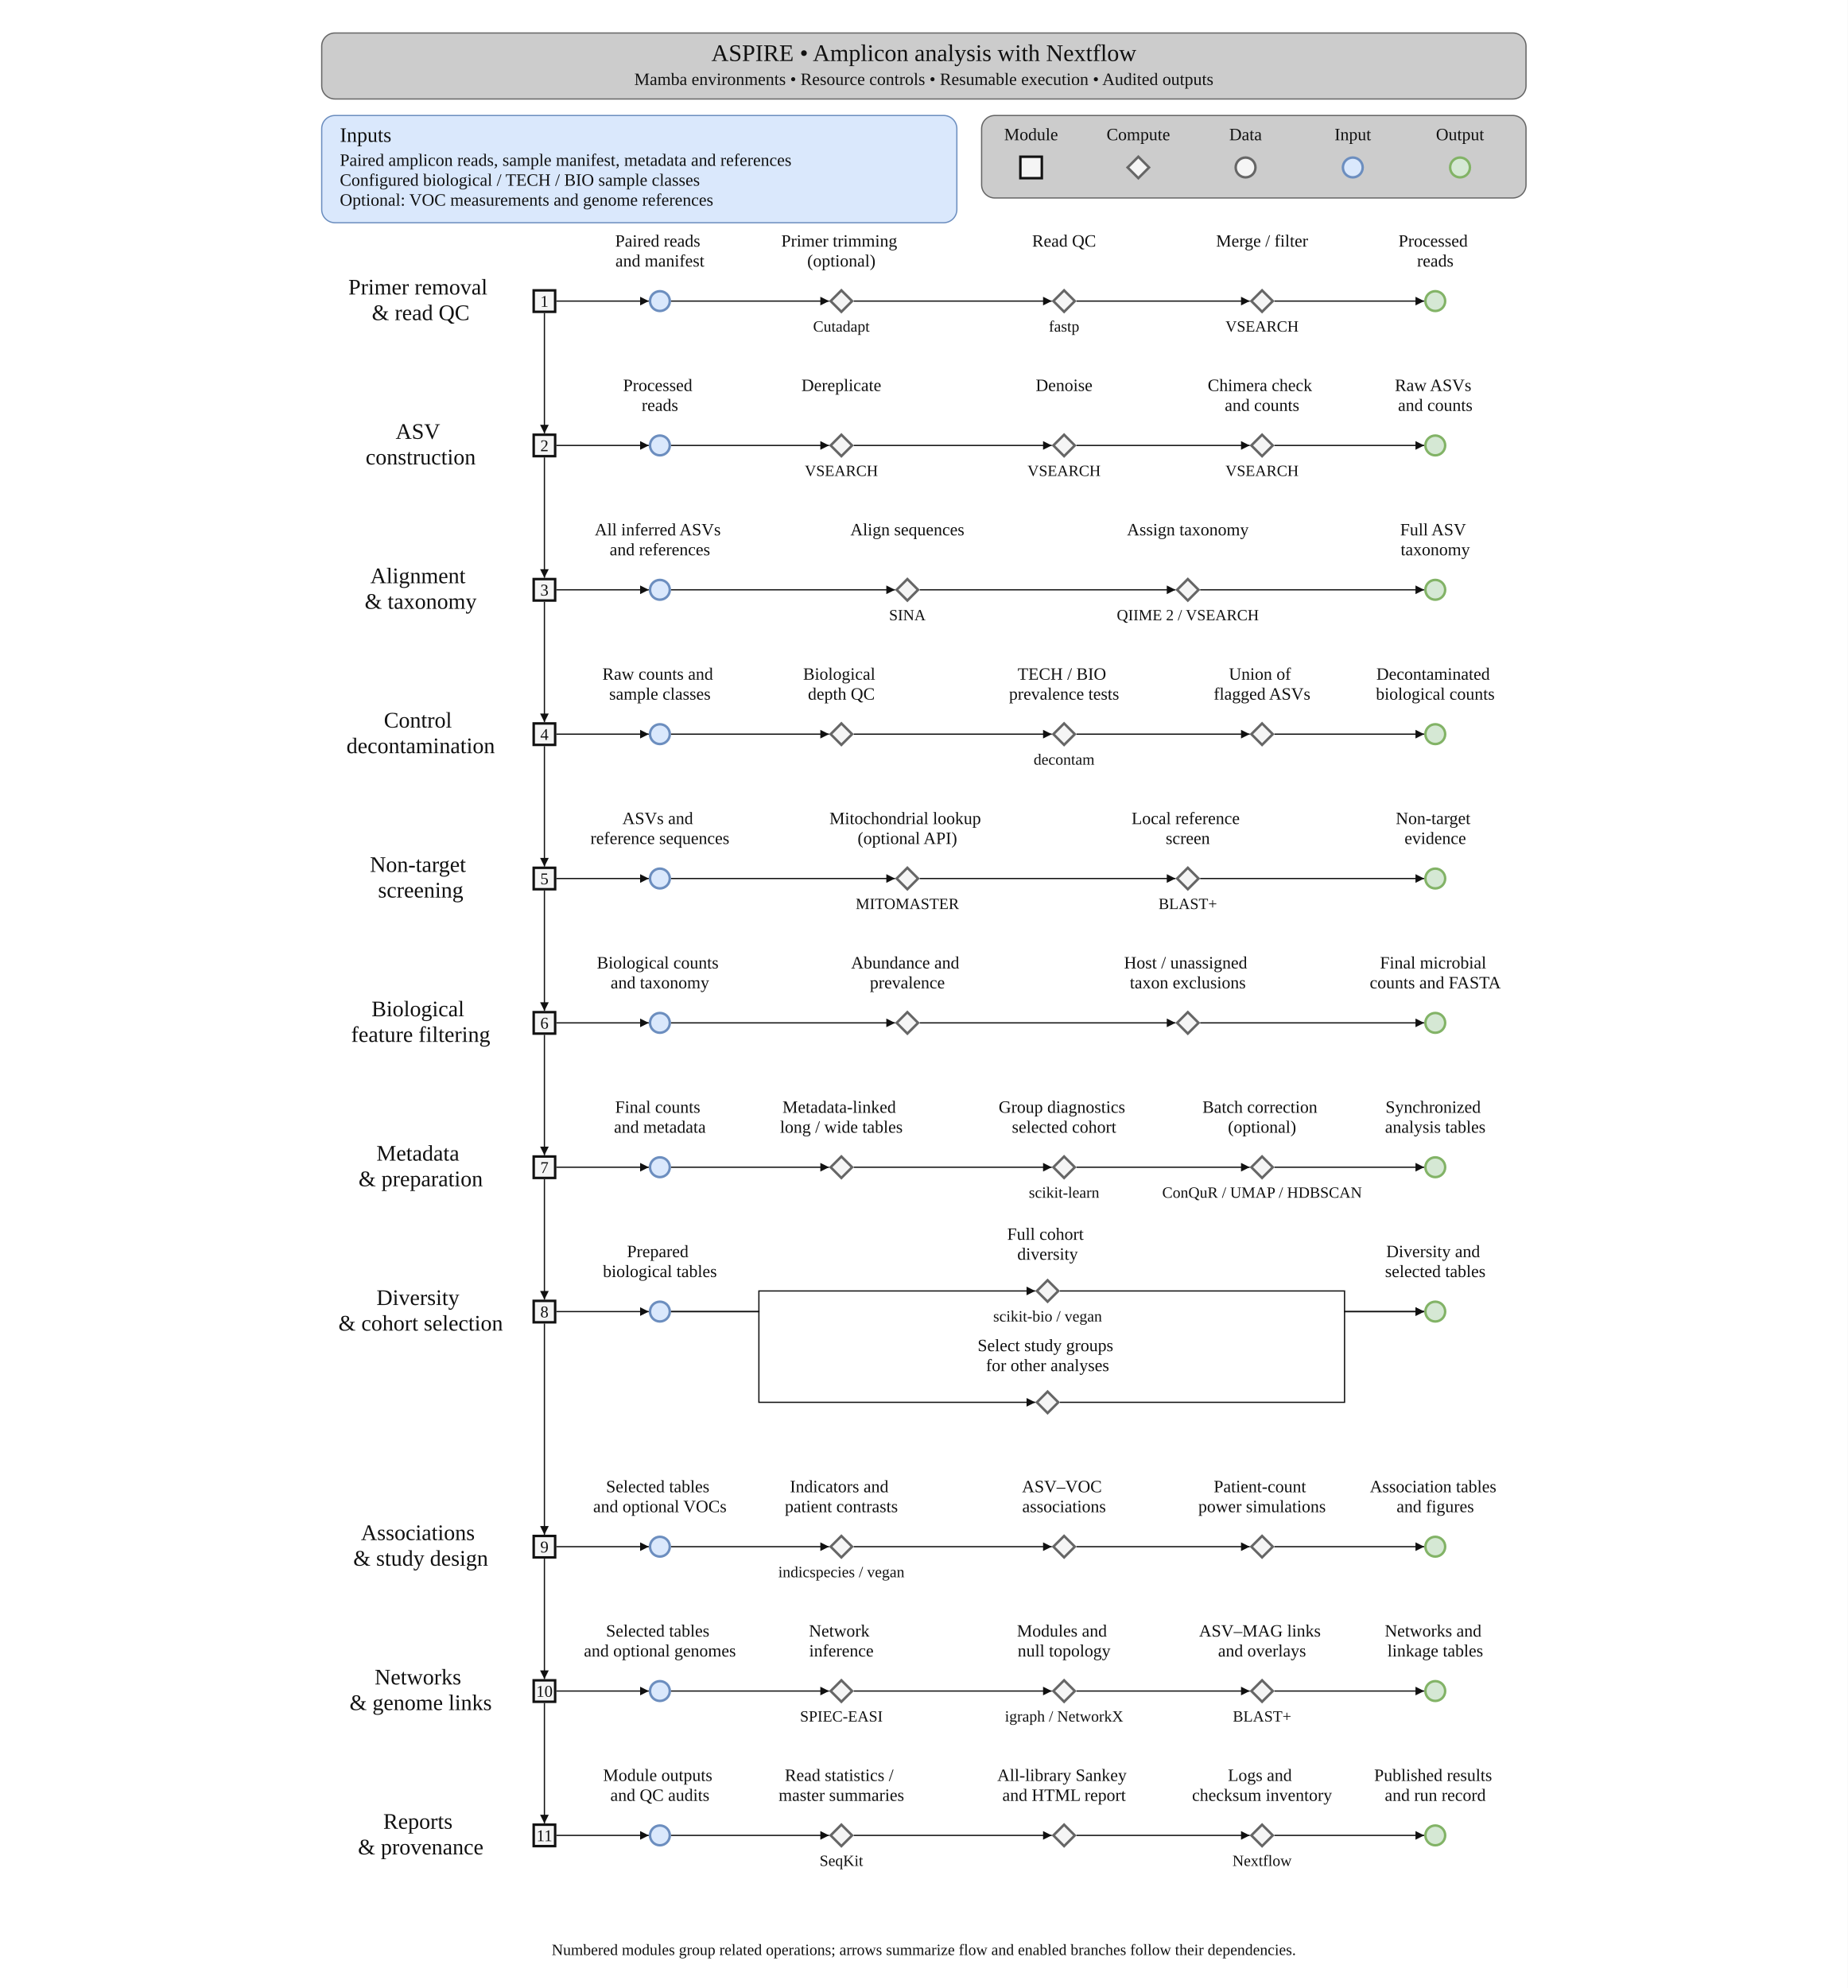
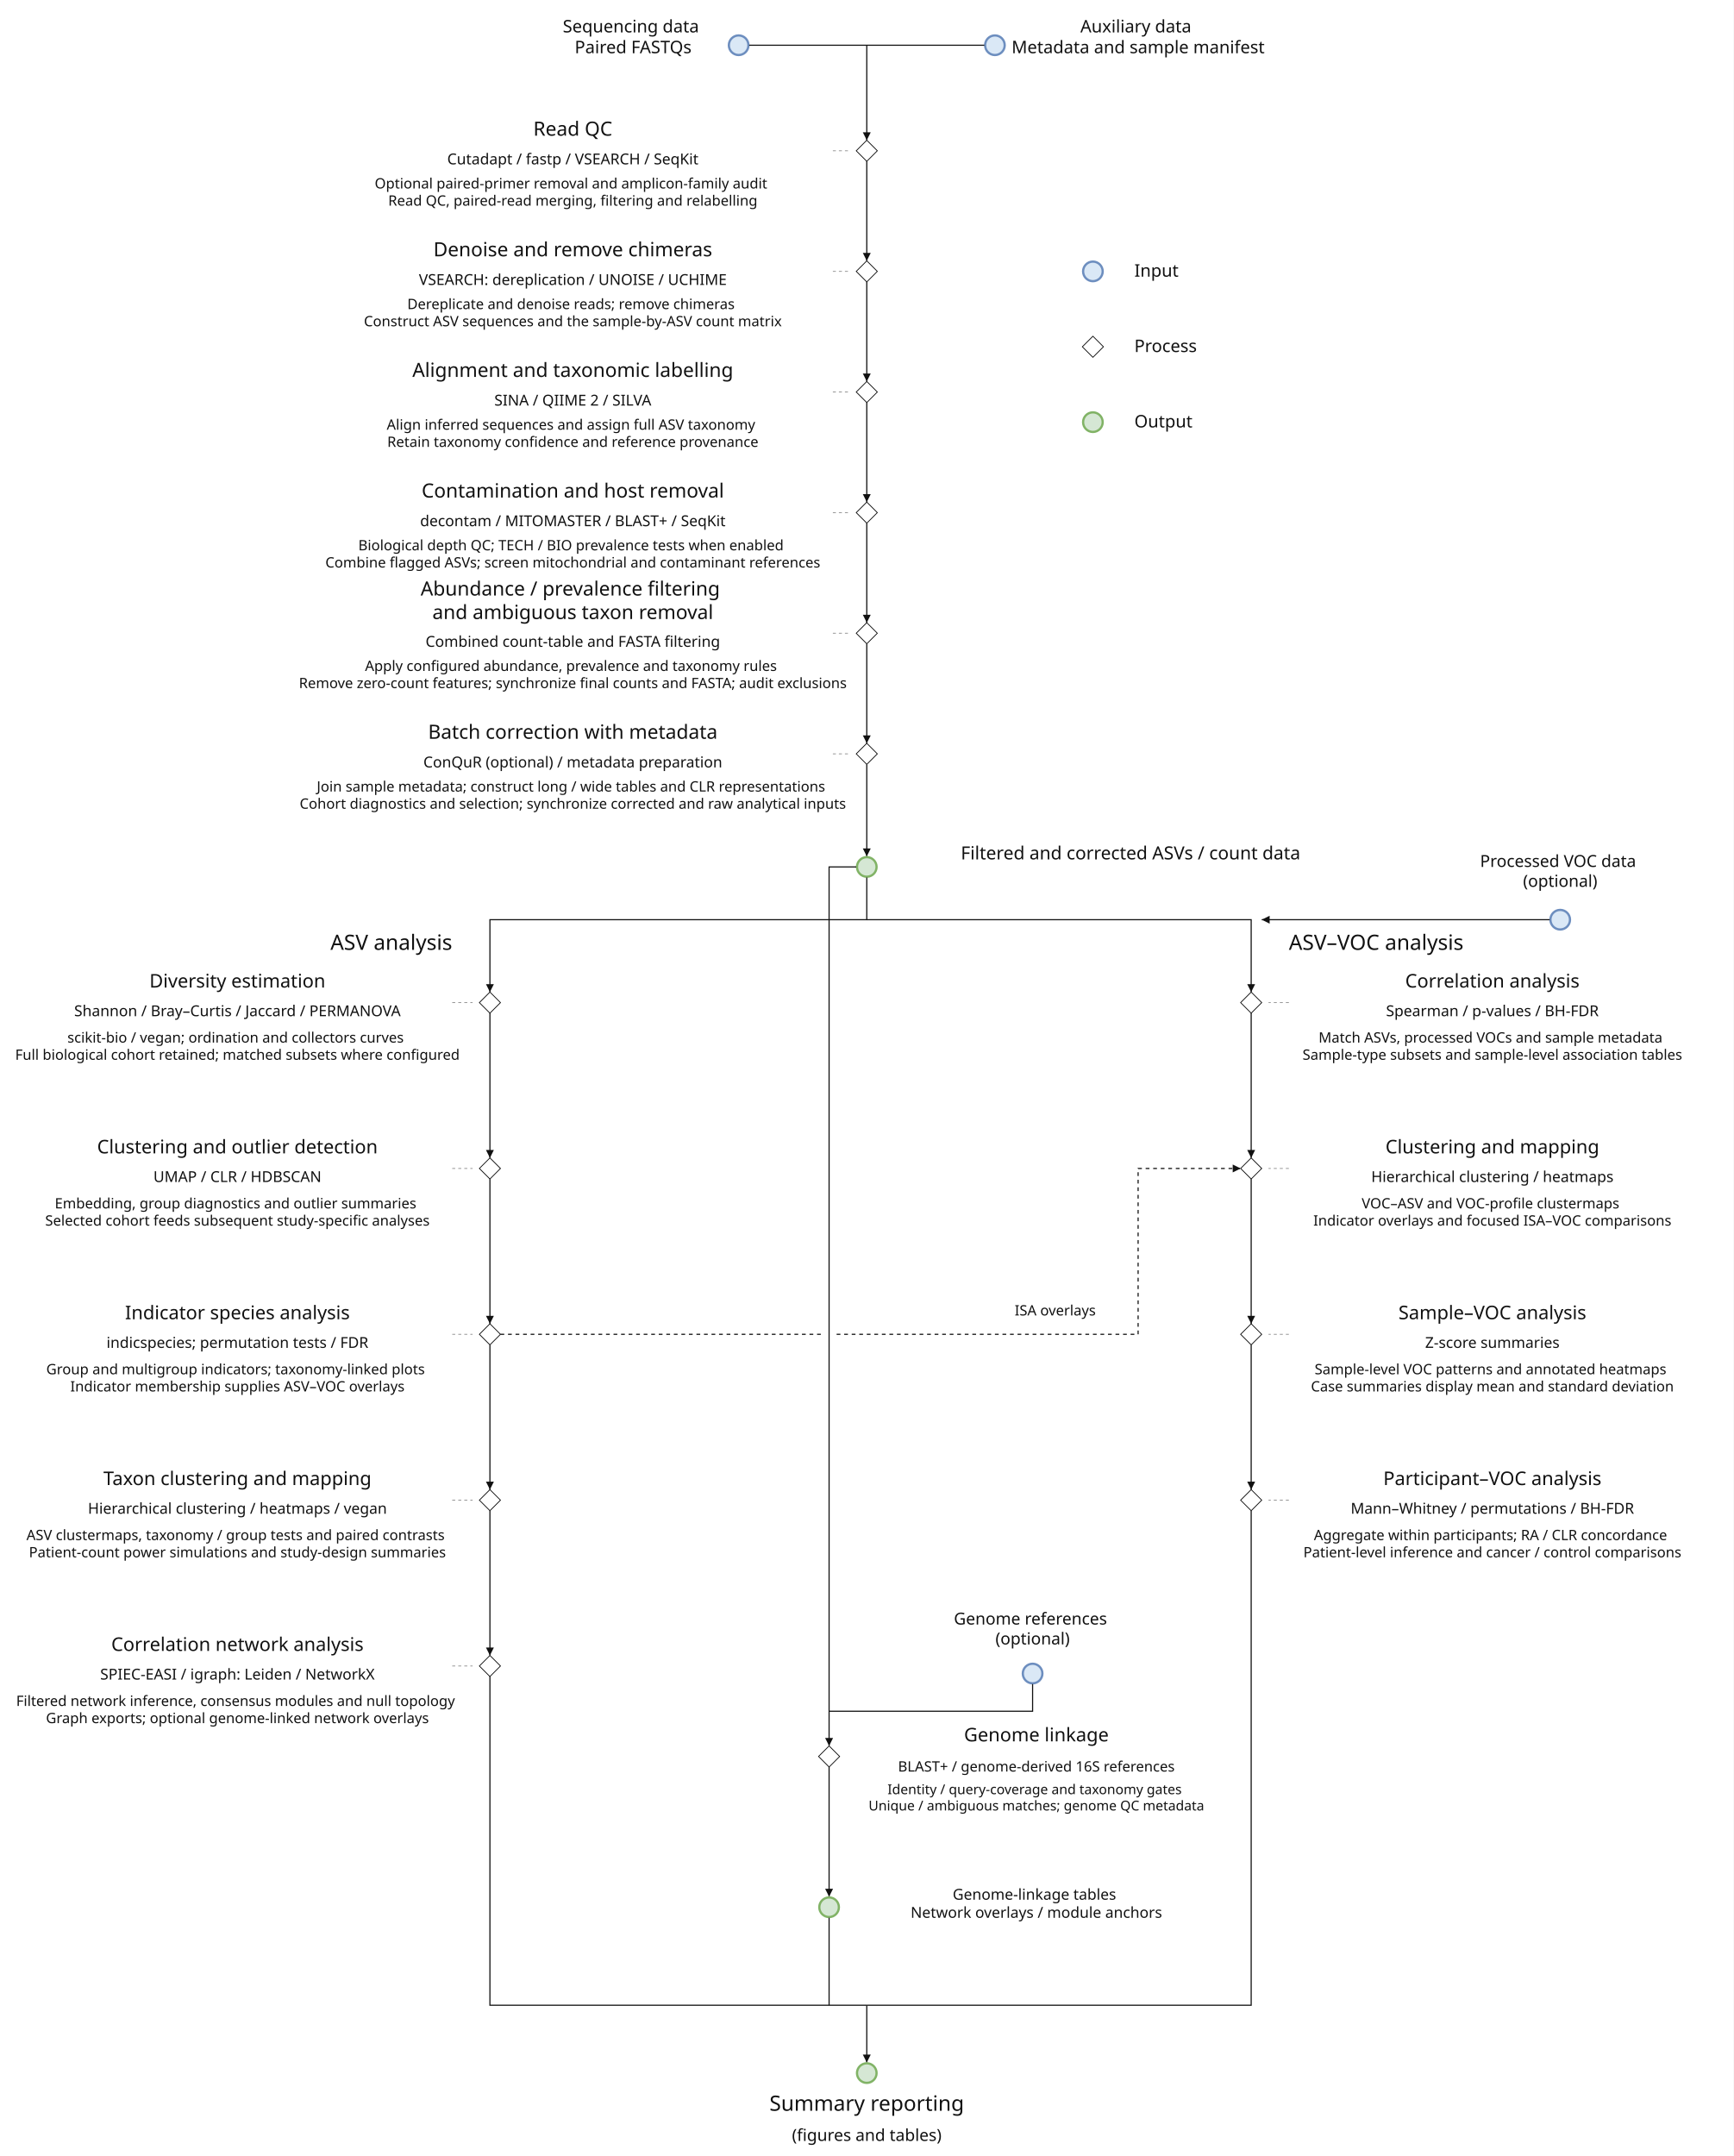
- <svg xmlns="http://www.w3.org/2000/svg" viewBox="0 0 2240 2410" width="2240" height="2410" role="img">
-   <rect width="2240" height="2410" fill="#ffffff" />
-   <svg width="1500" height="2370" viewBox="0 0 1500 2370" role="img" aria-labelledby="title desc" data-workflow-style="mp-nodal-v1" x="370" y="20">
-     <rect width="1500" height="2370" fill="#FFFFFF" />
-     <style>text{font-family:"Times New Roman",Times,serif;fill:#111111}.wire{fill:none;stroke:#111111;stroke-width:1.5;marker-end:url(#arrow)}</style>
-     <defs>
-       <marker id="arrow" viewBox="0 0 10 10" refX="10" refY="5" markerWidth="7" markerHeight="7" orient="auto">
-         <path d="M0 0 L10 5 L0 10z" fill="#111111" />
-       </marker>
-     </defs>
-     <rect x="20" y="20" width="1460" height="80" rx="16" fill="#CCCCCC" stroke="#666666" stroke-width="1.5" />
-     <text x="750" y="54" font-size="29" text-anchor="middle">
-       <tspan x="750" dy="0">ASPIRE • Amplicon analysis with Nextflow</tspan>
-     </text>
-     <text x="750" y="83" font-size="21" text-anchor="middle">
-       <tspan x="750" dy="0">Mamba environments • Resource controls • Resumable execution • Audited outputs</tspan>
-     </text>
-     <rect x="20" y="120" width="770" height="130" rx="16" fill="#DAE8FC" stroke="#6C8EBF" stroke-width="1.5" />
-     <text x="42" y="152" font-size="25" text-anchor="start">
-       <tspan x="42" dy="0">Inputs</tspan>
-     </text>
-     <text x="42" y="181" font-size="21" text-anchor="start">
-       <tspan x="42" dy="0">Paired amplicon reads, sample manifest, metadata and references</tspan>
-       <tspan x="42" dy="24.15">Configured biological / TECH / BIO sample classes</tspan>
-       <tspan x="42" dy="24.15">Optional: VOC measurements and genome references</tspan>
-     </text>
-     <rect x="820" y="120" width="660" height="100" rx="16" fill="#CCCCCC" stroke="#666666" stroke-width="1.5" />
-     <text x="880" y="150" font-size="21" text-anchor="middle">
-       <tspan x="880" dy="0">Module</tspan>
-     </text>
-     <rect x="867" y="170" width="26" height="26" fill="#F5F5F5" stroke="#111111" stroke-width="3" data-node="module" />
-     <text x="1010" y="150" font-size="21" text-anchor="middle">
-       <tspan x="1010" dy="0">Compute</tspan>
-     </text>
-     <path d="M1010 170 L1023 183 L1010 196 L997 183Z" fill="#F5F5F5" stroke="#666666" stroke-width="3" data-node="compute" />
-     <text x="1140" y="150" font-size="21" text-anchor="middle">
-       <tspan x="1140" dy="0">Data</tspan>
-     </text>
-     <circle cx="1140" cy="183" r="12" fill="#F5F5F5" stroke="#666666" stroke-width="3" data-node="data" />
-     <text x="1270" y="150" font-size="21" text-anchor="middle">
-       <tspan x="1270" dy="0">Input</tspan>
-     </text>
-     <circle cx="1270" cy="183" r="12" fill="#DAE8FC" stroke="#6C8EBF" stroke-width="3" data-node="input" />
-     <text x="1400" y="150" font-size="21" text-anchor="middle">
-       <tspan x="1400" dy="0">Output</tspan>
-     </text>
-     <circle cx="1400" cy="183" r="12" fill="#D5E8D4" stroke="#82B366" stroke-width="3" data-node="output" />
-     <text x="140" y="337" font-size="27" text-anchor="middle">
-       <tspan x="140" dy="0">Primer removal</tspan>
-       <tspan x="140" dy="31.05">&amp; read QC</tspan>
-     </text>
-     <rect x="277" y="332" width="26" height="26" fill="#F5F5F5" stroke="#111111" stroke-width="3" data-node="module" />
-     <text x="290" y="352" font-size="20" text-anchor="middle">
-       <tspan x="290" dy="0">1</tspan>
-     </text>
-     <circle cx="430" cy="345" r="12" fill="#DAE8FC" stroke="#6C8EBF" stroke-width="3" data-node="input" />
-     <text x="430" y="279" font-size="21" text-anchor="middle">
-       <tspan x="430" dy="0">Paired reads</tspan>
-       <tspan x="430" dy="24.15">and manifest</tspan>
-     </text>
-     <circle cx="1370" cy="345" r="12" fill="#D5E8D4" stroke="#82B366" stroke-width="3" data-node="output" />
-     <text x="1370" y="279" font-size="21" text-anchor="middle">
-       <tspan x="1370" dy="0">Processed</tspan>
-       <tspan x="1370" dy="24.15">reads</tspan>
-     </text>
-     <path d="M304.5 345 L416.5 345" class="wire" />
-     <path d="M650 332 L663 345 L650 358 L637 345Z" fill="#F5F5F5" stroke="#666666" stroke-width="3" data-node="compute" />
-     <text x="650" y="279" font-size="21" text-anchor="middle">
-       <tspan x="650" dy="0">Primer trimming</tspan>
-       <tspan x="650" dy="24.15">(optional)</tspan>
-     </text>
-     <text x="650" y="382" font-size="19" text-anchor="middle">
-       <tspan x="650" dy="0">Cutadapt</tspan>
-     </text>
-     <path d="M443.5 345 L635 345" class="wire" />
-     <path d="M920 332 L933 345 L920 358 L907 345Z" fill="#F5F5F5" stroke="#666666" stroke-width="3" data-node="compute" />
-     <text x="920" y="279" font-size="21" text-anchor="middle">
-       <tspan x="920" dy="0">Read QC</tspan>
-     </text>
-     <text x="920" y="382" font-size="19" text-anchor="middle">
-       <tspan x="920" dy="0">fastp</tspan>
-     </text>
-     <path d="M665 345 L905 345" class="wire" />
-     <path d="M1160 332 L1173 345 L1160 358 L1147 345Z" fill="#F5F5F5" stroke="#666666" stroke-width="3" data-node="compute" />
-     <text x="1160" y="279" font-size="21" text-anchor="middle">
-       <tspan x="1160" dy="0">Merge / filter</tspan>
-     </text>
-     <text x="1160" y="382" font-size="19" text-anchor="middle">
-       <tspan x="1160" dy="0">VSEARCH</tspan>
-     </text>
-     <path d="M935 345 L1145 345" class="wire" />
-     <path d="M1175 345 L1356.5 345" class="wire" />
-     <path d="M290 359.5 L290 505.5" class="wire" />
-     <text x="140" y="512" font-size="27" text-anchor="middle">
-       <tspan x="140" dy="0">ASV</tspan>
-       <tspan x="140" dy="31.05">construction</tspan>
-     </text>
-     <rect x="277" y="507" width="26" height="26" fill="#F5F5F5" stroke="#111111" stroke-width="3" data-node="module" />
-     <text x="290" y="527" font-size="20" text-anchor="middle">
-       <tspan x="290" dy="0">2</tspan>
-     </text>
-     <circle cx="430" cy="520" r="12" fill="#DAE8FC" stroke="#6C8EBF" stroke-width="3" data-node="input" />
-     <text x="430" y="454" font-size="21" text-anchor="middle">
-       <tspan x="430" dy="0">Processed</tspan>
-       <tspan x="430" dy="24.15">reads</tspan>
-     </text>
-     <circle cx="1370" cy="520" r="12" fill="#D5E8D4" stroke="#82B366" stroke-width="3" data-node="output" />
-     <text x="1370" y="454" font-size="21" text-anchor="middle">
-       <tspan x="1370" dy="0">Raw ASVs</tspan>
-       <tspan x="1370" dy="24.15">and counts</tspan>
-     </text>
-     <path d="M304.5 520 L416.5 520" class="wire" />
-     <path d="M650 507 L663 520 L650 533 L637 520Z" fill="#F5F5F5" stroke="#666666" stroke-width="3" data-node="compute" />
-     <text x="650" y="454" font-size="21" text-anchor="middle">
-       <tspan x="650" dy="0">Dereplicate</tspan>
-     </text>
-     <text x="650" y="557" font-size="19" text-anchor="middle">
-       <tspan x="650" dy="0">VSEARCH</tspan>
-     </text>
-     <path d="M443.5 520 L635 520" class="wire" />
-     <path d="M920 507 L933 520 L920 533 L907 520Z" fill="#F5F5F5" stroke="#666666" stroke-width="3" data-node="compute" />
-     <text x="920" y="454" font-size="21" text-anchor="middle">
-       <tspan x="920" dy="0">Denoise</tspan>
-     </text>
-     <text x="920" y="557" font-size="19" text-anchor="middle">
-       <tspan x="920" dy="0">VSEARCH</tspan>
-     </text>
-     <path d="M665 520 L905 520" class="wire" />
-     <path d="M1160 507 L1173 520 L1160 533 L1147 520Z" fill="#F5F5F5" stroke="#666666" stroke-width="3" data-node="compute" />
-     <text x="1160" y="454" font-size="21" text-anchor="middle">
-       <tspan x="1160" dy="0">Chimera check</tspan>
-       <tspan x="1160" dy="24.15">and counts</tspan>
-     </text>
-     <text x="1160" y="557" font-size="19" text-anchor="middle">
-       <tspan x="1160" dy="0">VSEARCH</tspan>
-     </text>
-     <path d="M935 520 L1145 520" class="wire" />
-     <path d="M1175 520 L1356.5 520" class="wire" />
-     <path d="M290 534.5 L290 680.5" class="wire" />
-     <text x="140" y="687" font-size="27" text-anchor="middle">
-       <tspan x="140" dy="0">Alignment</tspan>
-       <tspan x="140" dy="31.05">&amp; taxonomy</tspan>
-     </text>
-     <rect x="277" y="682" width="26" height="26" fill="#F5F5F5" stroke="#111111" stroke-width="3" data-node="module" />
-     <text x="290" y="702" font-size="20" text-anchor="middle">
-       <tspan x="290" dy="0">3</tspan>
-     </text>
-     <circle cx="430" cy="695" r="12" fill="#DAE8FC" stroke="#6C8EBF" stroke-width="3" data-node="input" />
-     <text x="430" y="629" font-size="21" text-anchor="middle">
-       <tspan x="430" dy="0">All inferred ASVs</tspan>
-       <tspan x="430" dy="24.15">and references</tspan>
-     </text>
-     <circle cx="1370" cy="695" r="12" fill="#D5E8D4" stroke="#82B366" stroke-width="3" data-node="output" />
-     <text x="1370" y="629" font-size="21" text-anchor="middle">
-       <tspan x="1370" dy="0">Full ASV</tspan>
-       <tspan x="1370" dy="24.15">taxonomy</tspan>
-     </text>
-     <path d="M304.5 695 L416.5 695" class="wire" />
-     <path d="M730 682 L743 695 L730 708 L717 695Z" fill="#F5F5F5" stroke="#666666" stroke-width="3" data-node="compute" />
-     <text x="730" y="629" font-size="21" text-anchor="middle">
-       <tspan x="730" dy="0">Align sequences</tspan>
-     </text>
-     <text x="730" y="732" font-size="19" text-anchor="middle">
-       <tspan x="730" dy="0">SINA</tspan>
-     </text>
-     <path d="M443.5 695 L715 695" class="wire" />
-     <path d="M1070 682 L1083 695 L1070 708 L1057 695Z" fill="#F5F5F5" stroke="#666666" stroke-width="3" data-node="compute" />
-     <text x="1070" y="629" font-size="21" text-anchor="middle">
-       <tspan x="1070" dy="0">Assign taxonomy</tspan>
-     </text>
-     <text x="1070" y="732" font-size="19" text-anchor="middle">
-       <tspan x="1070" dy="0">QIIME 2 / VSEARCH</tspan>
-     </text>
-     <path d="M745 695 L1055 695" class="wire" />
-     <path d="M1085 695 L1356.5 695" class="wire" />
-     <path d="M290 709.5 L290 855.5" class="wire" />
-     <text x="140" y="862" font-size="27" text-anchor="middle">
-       <tspan x="140" dy="0">Control</tspan>
-       <tspan x="140" dy="31.05">decontamination</tspan>
-     </text>
-     <rect x="277" y="857" width="26" height="26" fill="#F5F5F5" stroke="#111111" stroke-width="3" data-node="module" />
-     <text x="290" y="877" font-size="20" text-anchor="middle">
-       <tspan x="290" dy="0">4</tspan>
-     </text>
-     <circle cx="430" cy="870" r="12" fill="#DAE8FC" stroke="#6C8EBF" stroke-width="3" data-node="input" />
-     <text x="430" y="804" font-size="21" text-anchor="middle">
-       <tspan x="430" dy="0">Raw counts and</tspan>
-       <tspan x="430" dy="24.15">sample classes</tspan>
-     </text>
-     <circle cx="1370" cy="870" r="12" fill="#D5E8D4" stroke="#82B366" stroke-width="3" data-node="output" />
-     <text x="1370" y="804" font-size="21" text-anchor="middle">
-       <tspan x="1370" dy="0">Decontaminated</tspan>
-       <tspan x="1370" dy="24.15">biological counts</tspan>
-     </text>
-     <path d="M304.5 870 L416.5 870" class="wire" />
-     <path d="M650 857 L663 870 L650 883 L637 870Z" fill="#F5F5F5" stroke="#666666" stroke-width="3" data-node="compute" />
-     <text x="650" y="804" font-size="21" text-anchor="middle">
-       <tspan x="650" dy="0">Biological</tspan>
-       <tspan x="650" dy="24.15">depth QC</tspan>
-     </text>
-     <path d="M443.5 870 L635 870" class="wire" />
-     <path d="M920 857 L933 870 L920 883 L907 870Z" fill="#F5F5F5" stroke="#666666" stroke-width="3" data-node="compute" />
-     <text x="920" y="804" font-size="21" text-anchor="middle">
-       <tspan x="920" dy="0">TECH / BIO</tspan>
-       <tspan x="920" dy="24.15">prevalence tests</tspan>
-     </text>
-     <text x="920" y="907" font-size="19" text-anchor="middle">
-       <tspan x="920" dy="0">decontam</tspan>
-     </text>
-     <path d="M665 870 L905 870" class="wire" />
-     <path d="M1160 857 L1173 870 L1160 883 L1147 870Z" fill="#F5F5F5" stroke="#666666" stroke-width="3" data-node="compute" />
-     <text x="1160" y="804" font-size="21" text-anchor="middle">
-       <tspan x="1160" dy="0">Union of</tspan>
-       <tspan x="1160" dy="24.15">flagged ASVs</tspan>
-     </text>
-     <path d="M935 870 L1145 870" class="wire" />
-     <path d="M1175 870 L1356.5 870" class="wire" />
-     <path d="M290 884.5 L290 1030.5" class="wire" />
-     <text x="140" y="1037" font-size="27" text-anchor="middle">
-       <tspan x="140" dy="0">Non-target</tspan>
-       <tspan x="140" dy="31.05">screening</tspan>
-     </text>
-     <rect x="277" y="1032" width="26" height="26" fill="#F5F5F5" stroke="#111111" stroke-width="3" data-node="module" />
-     <text x="290" y="1052" font-size="20" text-anchor="middle">
-       <tspan x="290" dy="0">5</tspan>
-     </text>
-     <circle cx="430" cy="1045" r="12" fill="#DAE8FC" stroke="#6C8EBF" stroke-width="3" data-node="input" />
-     <text x="430" y="979" font-size="21" text-anchor="middle">
-       <tspan x="430" dy="0">ASVs and</tspan>
-       <tspan x="430" dy="24.15">reference sequences</tspan>
-     </text>
-     <circle cx="1370" cy="1045" r="12" fill="#D5E8D4" stroke="#82B366" stroke-width="3" data-node="output" />
-     <text x="1370" y="979" font-size="21" text-anchor="middle">
-       <tspan x="1370" dy="0">Non-target</tspan>
-       <tspan x="1370" dy="24.15">evidence</tspan>
-     </text>
-     <path d="M304.5 1045 L416.5 1045" class="wire" />
-     <path d="M730 1032 L743 1045 L730 1058 L717 1045Z" fill="#F5F5F5" stroke="#666666" stroke-width="3" data-node="compute" />
-     <text x="730" y="979" font-size="21" text-anchor="middle">
-       <tspan x="730" dy="0">Mitochondrial lookup</tspan>
-       <tspan x="730" dy="24.15">(optional API)</tspan>
-     </text>
-     <text x="730" y="1082" font-size="19" text-anchor="middle">
-       <tspan x="730" dy="0">MITOMASTER</tspan>
-     </text>
-     <path d="M443.5 1045 L715 1045" class="wire" />
-     <path d="M1070 1032 L1083 1045 L1070 1058 L1057 1045Z" fill="#F5F5F5" stroke="#666666" stroke-width="3" data-node="compute" />
-     <text x="1070" y="979" font-size="21" text-anchor="middle">
-       <tspan x="1070" dy="0">Local reference</tspan>
-       <tspan x="1070" dy="24.15">screen</tspan>
-     </text>
-     <text x="1070" y="1082" font-size="19" text-anchor="middle">
-       <tspan x="1070" dy="0">BLAST+</tspan>
-     </text>
-     <path d="M745 1045 L1055 1045" class="wire" />
-     <path d="M1085 1045 L1356.5 1045" class="wire" />
-     <path d="M290 1059.5 L290 1205.5" class="wire" />
-     <text x="140" y="1212" font-size="27" text-anchor="middle">
-       <tspan x="140" dy="0">Biological</tspan>
-       <tspan x="140" dy="31.05">feature filtering</tspan>
-     </text>
-     <rect x="277" y="1207" width="26" height="26" fill="#F5F5F5" stroke="#111111" stroke-width="3" data-node="module" />
-     <text x="290" y="1227" font-size="20" text-anchor="middle">
-       <tspan x="290" dy="0">6</tspan>
-     </text>
-     <circle cx="430" cy="1220" r="12" fill="#DAE8FC" stroke="#6C8EBF" stroke-width="3" data-node="input" />
-     <text x="430" y="1154" font-size="21" text-anchor="middle">
-       <tspan x="430" dy="0">Biological counts</tspan>
-       <tspan x="430" dy="24.15">and taxonomy</tspan>
-     </text>
-     <circle cx="1370" cy="1220" r="12" fill="#D5E8D4" stroke="#82B366" stroke-width="3" data-node="output" />
-     <text x="1370" y="1154" font-size="21" text-anchor="middle">
-       <tspan x="1370" dy="0">Final microbial</tspan>
-       <tspan x="1370" dy="24.15">counts and FASTA</tspan>
-     </text>
-     <path d="M304.5 1220 L416.5 1220" class="wire" />
-     <path d="M730 1207 L743 1220 L730 1233 L717 1220Z" fill="#F5F5F5" stroke="#666666" stroke-width="3" data-node="compute" />
-     <text x="730" y="1154" font-size="21" text-anchor="middle">
-       <tspan x="730" dy="0">Abundance and</tspan>
-       <tspan x="730" dy="24.15">prevalence</tspan>
-     </text>
-     <path d="M443.5 1220 L715 1220" class="wire" />
-     <path d="M1070 1207 L1083 1220 L1070 1233 L1057 1220Z" fill="#F5F5F5" stroke="#666666" stroke-width="3" data-node="compute" />
-     <text x="1070" y="1154" font-size="21" text-anchor="middle">
-       <tspan x="1070" dy="0">Host / unassigned</tspan>
-       <tspan x="1070" dy="24.15">taxon exclusions</tspan>
-     </text>
-     <path d="M745 1220 L1055 1220" class="wire" />
-     <path d="M1085 1220 L1356.5 1220" class="wire" />
-     <path d="M290 1234.5 L290 1380.5" class="wire" />
-     <text x="140" y="1387" font-size="27" text-anchor="middle">
-       <tspan x="140" dy="0">Metadata</tspan>
-       <tspan x="140" dy="31.05">&amp; preparation</tspan>
-     </text>
-     <rect x="277" y="1382" width="26" height="26" fill="#F5F5F5" stroke="#111111" stroke-width="3" data-node="module" />
-     <text x="290" y="1402" font-size="20" text-anchor="middle">
-       <tspan x="290" dy="0">7</tspan>
-     </text>
-     <circle cx="430" cy="1395" r="12" fill="#DAE8FC" stroke="#6C8EBF" stroke-width="3" data-node="input" />
-     <text x="430" y="1329" font-size="21" text-anchor="middle">
-       <tspan x="430" dy="0">Final counts</tspan>
-       <tspan x="430" dy="24.15">and metadata</tspan>
-     </text>
-     <circle cx="1370" cy="1395" r="12" fill="#D5E8D4" stroke="#82B366" stroke-width="3" data-node="output" />
-     <text x="1370" y="1329" font-size="21" text-anchor="middle">
-       <tspan x="1370" dy="0">Synchronized</tspan>
-       <tspan x="1370" dy="24.15">analysis tables</tspan>
-     </text>
-     <path d="M304.5 1395 L416.5 1395" class="wire" />
-     <path d="M650 1382 L663 1395 L650 1408 L637 1395Z" fill="#F5F5F5" stroke="#666666" stroke-width="3" data-node="compute" />
-     <text x="650" y="1329" font-size="21" text-anchor="middle">
-       <tspan x="650" dy="0">Metadata-linked</tspan>
-       <tspan x="650" dy="24.15">long / wide tables</tspan>
-     </text>
-     <path d="M443.5 1395 L635 1395" class="wire" />
-     <path d="M920 1382 L933 1395 L920 1408 L907 1395Z" fill="#F5F5F5" stroke="#666666" stroke-width="3" data-node="compute" />
-     <text x="920" y="1329" font-size="21" text-anchor="middle">
-       <tspan x="920" dy="0">Group diagnostics</tspan>
-       <tspan x="920" dy="24.15">selected cohort</tspan>
-     </text>
-     <text x="920" y="1432" font-size="19" text-anchor="middle">
-       <tspan x="920" dy="0">scikit-learn</tspan>
-     </text>
-     <path d="M665 1395 L905 1395" class="wire" />
-     <path d="M1160 1382 L1173 1395 L1160 1408 L1147 1395Z" fill="#F5F5F5" stroke="#666666" stroke-width="3" data-node="compute" />
-     <text x="1160" y="1329" font-size="21" text-anchor="middle">
-       <tspan x="1160" dy="0">Batch correction</tspan>
-       <tspan x="1160" dy="24.15">(optional)</tspan>
-     </text>
-     <text x="1160" y="1432" font-size="19" text-anchor="middle">
-       <tspan x="1160" dy="0">ConQuR / UMAP / HDBSCAN</tspan>
-     </text>
-     <path d="M935 1395 L1145 1395" class="wire" />
-     <path d="M1175 1395 L1356.5 1395" class="wire" />
-     <path d="M290 1409.5 L290 1555.5" class="wire" />
-     <text x="140" y="1562" font-size="27" text-anchor="middle">
-       <tspan x="140" dy="0">Diversity</tspan>
-       <tspan x="140" dy="31.05">&amp; cohort selection</tspan>
-     </text>
-     <rect x="277" y="1557" width="26" height="26" fill="#F5F5F5" stroke="#111111" stroke-width="3" data-node="module" />
-     <text x="290" y="1577" font-size="20" text-anchor="middle">
-       <tspan x="290" dy="0">8</tspan>
-     </text>
-     <circle cx="430" cy="1570" r="12" fill="#DAE8FC" stroke="#6C8EBF" stroke-width="3" data-node="input" />
-     <text x="430" y="1504" font-size="21" text-anchor="middle">
-       <tspan x="430" dy="0">Prepared</tspan>
-       <tspan x="430" dy="24.15">biological tables</tspan>
-     </text>
-     <circle cx="1370" cy="1570" r="12" fill="#D5E8D4" stroke="#82B366" stroke-width="3" data-node="output" />
-     <text x="1370" y="1504" font-size="21" text-anchor="middle">
-       <tspan x="1370" dy="0">Diversity and</tspan>
-       <tspan x="1370" dy="24.15">selected tables</tspan>
-     </text>
-     <path d="M304.5 1570 L416.5 1570" class="wire" />
-     <path d="M900 1532 L913 1545 L900 1558 L887 1545Z" fill="#F5F5F5" stroke="#666666" stroke-width="3" data-node="compute" />
-     <text x="900" y="1483" font-size="21" text-anchor="middle">
-       <tspan x="900" dy="0">Full cohort</tspan>
-       <tspan x="900" dy="24.15">diversity</tspan>
-     </text>
-     <text x="900" y="1582" font-size="19" text-anchor="middle">
-       <tspan x="900" dy="0">scikit-bio / vegan</tspan>
-     </text>
-     <path d="M443.5 1570 H550 V1545 H885" class="wire" />
-     <path d="M915 1545 H1260 V1570 H1356.5" class="wire" />
-     <path d="M900 1667 L913 1680 L900 1693 L887 1680Z" fill="#F5F5F5" stroke="#666666" stroke-width="3" data-node="compute" />
-     <text x="900" y="1618" font-size="21" text-anchor="middle">
-       <tspan x="900" dy="0">Select study groups</tspan>
-       <tspan x="900" dy="24.15">for other analyses</tspan>
-     </text>
-     <path d="M443.5 1570 H550 V1680 H885" class="wire" />
-     <path d="M915 1680 H1260 V1570 H1356.5" class="wire" />
-     <path d="M290 1584.5 L290 1840.5" class="wire" />
-     <text x="140" y="1847" font-size="27" text-anchor="middle">
-       <tspan x="140" dy="0">Associations</tspan>
-       <tspan x="140" dy="31.05">&amp; study design</tspan>
-     </text>
-     <rect x="277" y="1842" width="26" height="26" fill="#F5F5F5" stroke="#111111" stroke-width="3" data-node="module" />
-     <text x="290" y="1862" font-size="20" text-anchor="middle">
-       <tspan x="290" dy="0">9</tspan>
-     </text>
-     <circle cx="430" cy="1855" r="12" fill="#DAE8FC" stroke="#6C8EBF" stroke-width="3" data-node="input" />
-     <text x="430" y="1789" font-size="21" text-anchor="middle">
-       <tspan x="430" dy="0">Selected tables</tspan>
-       <tspan x="430" dy="24.15">and optional VOCs</tspan>
-     </text>
-     <circle cx="1370" cy="1855" r="12" fill="#D5E8D4" stroke="#82B366" stroke-width="3" data-node="output" />
-     <text x="1370" y="1789" font-size="21" text-anchor="middle">
-       <tspan x="1370" dy="0">Association tables</tspan>
-       <tspan x="1370" dy="24.15">and figures</tspan>
-     </text>
-     <path d="M304.5 1855 L416.5 1855" class="wire" />
-     <path d="M650 1842 L663 1855 L650 1868 L637 1855Z" fill="#F5F5F5" stroke="#666666" stroke-width="3" data-node="compute" />
-     <text x="650" y="1789" font-size="21" text-anchor="middle">
-       <tspan x="650" dy="0">Indicators and</tspan>
-       <tspan x="650" dy="24.15">patient contrasts</tspan>
-     </text>
-     <text x="650" y="1892" font-size="19" text-anchor="middle">
-       <tspan x="650" dy="0">indicspecies / vegan</tspan>
-     </text>
-     <path d="M443.5 1855 L635 1855" class="wire" />
-     <path d="M920 1842 L933 1855 L920 1868 L907 1855Z" fill="#F5F5F5" stroke="#666666" stroke-width="3" data-node="compute" />
-     <text x="920" y="1789" font-size="21" text-anchor="middle">
-       <tspan x="920" dy="0">ASV–VOC</tspan>
-       <tspan x="920" dy="24.15">associations</tspan>
-     </text>
-     <path d="M665 1855 L905 1855" class="wire" />
-     <path d="M1160 1842 L1173 1855 L1160 1868 L1147 1855Z" fill="#F5F5F5" stroke="#666666" stroke-width="3" data-node="compute" />
-     <text x="1160" y="1789" font-size="21" text-anchor="middle">
-       <tspan x="1160" dy="0">Patient-count</tspan>
-       <tspan x="1160" dy="24.15">power simulations</tspan>
-     </text>
-     <path d="M935 1855 L1145 1855" class="wire" />
-     <path d="M1175 1855 L1356.5 1855" class="wire" />
-     <path d="M290 1869.5 L290 2015.5" class="wire" />
-     <text x="140" y="2022" font-size="27" text-anchor="middle">
-       <tspan x="140" dy="0">Networks</tspan>
-       <tspan x="140" dy="31.05">&amp; genome links</tspan>
-     </text>
-     <rect x="277" y="2017" width="26" height="26" fill="#F5F5F5" stroke="#111111" stroke-width="3" data-node="module" />
-     <text x="290" y="2037" font-size="20" text-anchor="middle">
-       <tspan x="290" dy="0">10</tspan>
-     </text>
-     <circle cx="430" cy="2030" r="12" fill="#DAE8FC" stroke="#6C8EBF" stroke-width="3" data-node="input" />
-     <text x="430" y="1964" font-size="21" text-anchor="middle">
-       <tspan x="430" dy="0">Selected tables</tspan>
-       <tspan x="430" dy="24.15">and optional genomes</tspan>
-     </text>
-     <circle cx="1370" cy="2030" r="12" fill="#D5E8D4" stroke="#82B366" stroke-width="3" data-node="output" />
-     <text x="1370" y="1964" font-size="21" text-anchor="middle">
-       <tspan x="1370" dy="0">Networks and</tspan>
-       <tspan x="1370" dy="24.15">linkage tables</tspan>
-     </text>
-     <path d="M304.5 2030 L416.5 2030" class="wire" />
-     <path d="M650 2017 L663 2030 L650 2043 L637 2030Z" fill="#F5F5F5" stroke="#666666" stroke-width="3" data-node="compute" />
-     <text x="650" y="1964" font-size="21" text-anchor="middle">
-       <tspan x="650" dy="0">Network</tspan>
-       <tspan x="650" dy="24.15">inference</tspan>
-     </text>
-     <text x="650" y="2067" font-size="19" text-anchor="middle">
-       <tspan x="650" dy="0">SPIEC-EASI</tspan>
-     </text>
-     <path d="M443.5 2030 L635 2030" class="wire" />
-     <path d="M920 2017 L933 2030 L920 2043 L907 2030Z" fill="#F5F5F5" stroke="#666666" stroke-width="3" data-node="compute" />
-     <text x="920" y="1964" font-size="21" text-anchor="middle">
-       <tspan x="920" dy="0">Modules and</tspan>
-       <tspan x="920" dy="24.15">null topology</tspan>
-     </text>
-     <text x="920" y="2067" font-size="19" text-anchor="middle">
-       <tspan x="920" dy="0">igraph / NetworkX</tspan>
-     </text>
-     <path d="M665 2030 L905 2030" class="wire" />
-     <path d="M1160 2017 L1173 2030 L1160 2043 L1147 2030Z" fill="#F5F5F5" stroke="#666666" stroke-width="3" data-node="compute" />
-     <text x="1160" y="1964" font-size="21" text-anchor="middle">
-       <tspan x="1160" dy="0">ASV–MAG links</tspan>
-       <tspan x="1160" dy="24.15">and overlays</tspan>
-     </text>
-     <text x="1160" y="2067" font-size="19" text-anchor="middle">
-       <tspan x="1160" dy="0">BLAST+</tspan>
-     </text>
-     <path d="M935 2030 L1145 2030" class="wire" />
-     <path d="M1175 2030 L1356.5 2030" class="wire" />
-     <path d="M290 2044.5 L290 2190.5" class="wire" />
-     <text x="140" y="2197" font-size="27" text-anchor="middle">
-       <tspan x="140" dy="0">Reports</tspan>
-       <tspan x="140" dy="31.05">&amp; provenance</tspan>
-     </text>
-     <rect x="277" y="2192" width="26" height="26" fill="#F5F5F5" stroke="#111111" stroke-width="3" data-node="module" />
-     <text x="290" y="2212" font-size="20" text-anchor="middle">
-       <tspan x="290" dy="0">11</tspan>
-     </text>
-     <circle cx="430" cy="2205" r="12" fill="#DAE8FC" stroke="#6C8EBF" stroke-width="3" data-node="input" />
-     <text x="430" y="2139" font-size="21" text-anchor="middle">
-       <tspan x="430" dy="0">Module outputs</tspan>
-       <tspan x="430" dy="24.15">and QC audits</tspan>
-     </text>
-     <circle cx="1370" cy="2205" r="12" fill="#D5E8D4" stroke="#82B366" stroke-width="3" data-node="output" />
-     <text x="1370" y="2139" font-size="21" text-anchor="middle">
-       <tspan x="1370" dy="0">Published results</tspan>
-       <tspan x="1370" dy="24.15">and run record</tspan>
-     </text>
-     <path d="M304.5 2205 L416.5 2205" class="wire" />
-     <path d="M650 2192 L663 2205 L650 2218 L637 2205Z" fill="#F5F5F5" stroke="#666666" stroke-width="3" data-node="compute" />
-     <text x="650" y="2139" font-size="21" text-anchor="middle">
-       <tspan x="650" dy="0">Read statistics /</tspan>
-       <tspan x="650" dy="24.15">master summaries</tspan>
-     </text>
-     <text x="650" y="2242" font-size="19" text-anchor="middle">
-       <tspan x="650" dy="0">SeqKit</tspan>
-     </text>
-     <path d="M443.5 2205 L635 2205" class="wire" />
-     <path d="M920 2192 L933 2205 L920 2218 L907 2205Z" fill="#F5F5F5" stroke="#666666" stroke-width="3" data-node="compute" />
-     <text x="920" y="2139" font-size="21" text-anchor="middle">
-       <tspan x="920" dy="0">All-library Sankey</tspan>
-       <tspan x="920" dy="24.15">and HTML report</tspan>
-     </text>
-     <path d="M665 2205 L905 2205" class="wire" />
-     <path d="M1160 2192 L1173 2205 L1160 2218 L1147 2205Z" fill="#F5F5F5" stroke="#666666" stroke-width="3" data-node="compute" />
-     <text x="1160" y="2139" font-size="21" text-anchor="middle">
-       <tspan x="1160" dy="0">Logs and</tspan>
-       <tspan x="1160" dy="24.15">checksum inventory</tspan>
-     </text>
-     <text x="1160" y="2242" font-size="19" text-anchor="middle">
-       <tspan x="1160" dy="0">Nextflow</tspan>
-     </text>
-     <path d="M935 2205 L1145 2205" class="wire" />
-     <path d="M1175 2205 L1356.5 2205" class="wire" />
-     <text x="750" y="2350" font-size="19" text-anchor="middle">
-       <tspan x="750" dy="0">Numbered modules group related operations; arrows summarize flow and enabled branches follow their dependencies.</tspan>
-     </text>
-   </svg>
+ <svg xmlns="http://www.w3.org/2000/svg" width="2300" height="2860" viewBox="0 100 2300 2860" role="img" aria-labelledby="title desc" data-workflow-style="aspire-approved-branched">
+   <rect x="0" y="100" width="2300" height="2860" fill="#FFFFFF" />
+   <style>text{font-family:"Trebuchet MS",sans-serif;fill:#111111}.wire{fill:none;stroke:#111111;stroke-width:1.5;marker-end:url(#arrow)}.guide{fill:none;stroke:#888;stroke-width:1;stroke-dasharray:4 4}</style>
+   <defs>
+     <marker id="arrow" viewBox="0 0 10 10" refX="10" refY="5" markerWidth="7" markerHeight="7" orient="auto">
+       <path d="M0 0 L10 5 L0 10z" fill="#111111" />
+     </marker>
+   </defs>
+   <circle cx="980" cy="160" r="13" fill="#DAE8F6" stroke="#6D8EBF" stroke-width="3" />
+   <text x="840" y="143" font-size="23" text-anchor="middle">
+     <tspan x="840" dy="0">Sequencing data</tspan>
+     <tspan x="840" dy="27.6">Paired FASTQs</tspan>
+   </text>
+   <circle cx="1320" cy="160" r="13" fill="#DAE8F6" stroke="#6D8EBF" stroke-width="3" />
+   <text x="1510" y="143" font-size="23" text-anchor="middle">
+     <tspan x="1510" dy="0">Auxiliary data</tspan>
+     <tspan x="1510" dy="27.6">Metadata and sample manifest</tspan>
+   </text>
+   <path d="M994 160 H1306" fill="none" stroke="#111111" stroke-width="1.5" />
+   <path d="M1150 160 V286" class="wire" />
+   <circle cx="1450" cy="460" r="13" fill="#DAE8F6" stroke="#6D8EBF" stroke-width="3" />
+   <text x="1505" y="467" font-size="23" text-anchor="start">
+     <tspan x="1505" dy="0">Input</tspan>
+   </text>
+   <path d="M1450 546 L1464 560 L1450 574 L1436 560Z" fill="#FFFFFF" stroke="#010101" stroke-width="1" />
+   <text x="1505" y="567" font-size="23" text-anchor="start">
+     <tspan x="1505" dy="0">Process</tspan>
+   </text>
+   <circle cx="1450" cy="660" r="13" fill="#D5E7D4" stroke="#81B366" stroke-width="3" />
+   <text x="1505" y="667" font-size="23" text-anchor="start">
+     <tspan x="1505" dy="0">Output</tspan>
+   </text>
+   <path d="M1150 286 L1164 300 L1150 314 L1136 300Z" fill="#FFFFFF" stroke="#010101" stroke-width="1" />
+   <text x="760" y="280" font-size="26" text-anchor="middle">
+     <tspan x="760" dy="0">Read QC</tspan>
+   </text>
+   <text x="760" y="318" font-size="20" text-anchor="middle">
+     <tspan x="760" dy="0">Cutadapt / fastp / VSEARCH / SeqKit</tspan>
+   </text>
+   <text x="760" y="350" font-size="19" text-anchor="middle">
+     <tspan x="760" dy="0">Optional paired-primer removal and amplicon-family audit</tspan>
+     <tspan x="760" dy="22.8">Read QC, paired-read merging, filtering and relabelling</tspan>
+   </text>
+   <path d="M1105 300 H1127" class="guide" />
+   <path d="M1150 314 V446" class="wire" />
+   <path d="M1150 446 L1164 460 L1150 474 L1136 460Z" fill="#FFFFFF" stroke="#010101" stroke-width="1" />
+   <text x="760" y="440" font-size="26" text-anchor="middle">
+     <tspan x="760" dy="0">Denoise and remove chimeras</tspan>
+   </text>
+   <text x="760" y="478" font-size="20" text-anchor="middle">
+     <tspan x="760" dy="0">VSEARCH: dereplication / UNOISE / UCHIME</tspan>
+   </text>
+   <text x="760" y="510" font-size="19" text-anchor="middle">
+     <tspan x="760" dy="0">Dereplicate and denoise reads; remove chimeras</tspan>
+     <tspan x="760" dy="22.8">Construct ASV sequences and the sample-by-ASV count matrix</tspan>
+   </text>
+   <path d="M1105 460 H1127" class="guide" />
+   <path d="M1150 474 V606" class="wire" />
+   <path d="M1150 606 L1164 620 L1150 634 L1136 620Z" fill="#FFFFFF" stroke="#010101" stroke-width="1" />
+   <text x="760" y="600" font-size="26" text-anchor="middle">
+     <tspan x="760" dy="0">Alignment and taxonomic labelling</tspan>
+   </text>
+   <text x="760" y="638" font-size="20" text-anchor="middle">
+     <tspan x="760" dy="0">SINA / QIIME 2 / SILVA</tspan>
+   </text>
+   <text x="760" y="670" font-size="19" text-anchor="middle">
+     <tspan x="760" dy="0">Align inferred sequences and assign full ASV taxonomy</tspan>
+     <tspan x="760" dy="22.8">Retain taxonomy confidence and reference provenance</tspan>
+   </text>
+   <path d="M1105 620 H1127" class="guide" />
+   <path d="M1150 634 V766" class="wire" />
+   <path d="M1150 766 L1164 780 L1150 794 L1136 780Z" fill="#FFFFFF" stroke="#010101" stroke-width="1" />
+   <text x="760" y="760" font-size="26" text-anchor="middle">
+     <tspan x="760" dy="0">Contamination and host removal</tspan>
+   </text>
+   <text x="760" y="798" font-size="20" text-anchor="middle">
+     <tspan x="760" dy="0">decontam / MITOMASTER / BLAST+ / SeqKit</tspan>
+   </text>
+   <text x="760" y="830" font-size="19" text-anchor="middle">
+     <tspan x="760" dy="0">Biological depth QC; TECH / BIO prevalence tests when enabled</tspan>
+     <tspan x="760" dy="22.8">Combine flagged ASVs; screen mitochondrial and contaminant references</tspan>
+   </text>
+   <path d="M1105 780 H1127" class="guide" />
+   <path d="M1150 794 V926" class="wire" />
+   <path d="M1150 926 L1164 940 L1150 954 L1136 940Z" fill="#FFFFFF" stroke="#010101" stroke-width="1" />
+   <text x="760" y="890" font-size="26" text-anchor="middle">
+     <tspan x="760" dy="0">Abundance / prevalence filtering</tspan>
+     <tspan x="760" dy="31.2">and ambiguous taxon removal</tspan>
+   </text>
+   <text x="760" y="958" font-size="20" text-anchor="middle">
+     <tspan x="760" dy="0">Combined count-table and FASTA filtering</tspan>
+   </text>
+   <text x="760" y="990" font-size="19" text-anchor="middle">
+     <tspan x="760" dy="0">Apply configured abundance, prevalence and taxonomy rules</tspan>
+     <tspan x="760" dy="22.8">Remove zero-count features; synchronize final counts and FASTA; audit exclusions</tspan>
+   </text>
+   <path d="M1105 940 H1127" class="guide" />
+   <path d="M1150 954 V1086" class="wire" />
+   <path d="M1150 1086 L1164 1100 L1150 1114 L1136 1100Z" fill="#FFFFFF" stroke="#010101" stroke-width="1" />
+   <text x="760" y="1080" font-size="26" text-anchor="middle">
+     <tspan x="760" dy="0">Batch correction with metadata</tspan>
+   </text>
+   <text x="760" y="1118" font-size="20" text-anchor="middle">
+     <tspan x="760" dy="0">ConQuR (optional) / metadata preparation</tspan>
+   </text>
+   <text x="760" y="1150" font-size="19" text-anchor="middle">
+     <tspan x="760" dy="0">Join sample metadata; construct long / wide tables and CLR representations</tspan>
+     <tspan x="760" dy="22.8">Cohort diagnostics and selection; synchronize corrected and raw analytical inputs</tspan>
+   </text>
+   <path d="M1105 1100 H1127" class="guide" />
+   <path d="M1150 1114 V1236" class="wire" />
+   <circle cx="1150" cy="1250" r="13" fill="#D5E7D4" stroke="#81B366" stroke-width="3" />
+   <text x="1500" y="1240" font-size="24" text-anchor="middle">
+     <tspan x="1500" dy="0">Filtered and corrected ASVs / count data</tspan>
+   </text>
+   <path d="M1136 1250 H1100 V2416" class="wire" />
+   <path d="M1150 1264 V1320 H650 V1416" class="wire" />
+   <path d="M1150 1320 H1660 V1416" class="wire" />
+   <text x="600" y="1360" font-size="28" text-anchor="end">
+     <tspan x="600" dy="0">ASV analysis</tspan>
+   </text>
+   <text x="1710" y="1360" font-size="28" text-anchor="start">
+     <tspan x="1710" dy="0">ASV–VOC analysis</tspan>
+   </text>
+   <circle cx="2070" cy="1320" r="13" fill="#DAE8F6" stroke="#6D8EBF" stroke-width="3" />
+   <text x="2070" y="1250" font-size="22" text-anchor="middle">
+     <tspan x="2070" dy="0">Processed VOC data</tspan>
+     <tspan x="2070" dy="26.4">(optional)</tspan>
+   </text>
+   <path d="M2056 1320 H1674" class="wire" />
+   <path d="M650 1416 L664 1430 L650 1444 L636 1430Z" fill="#FFFFFF" stroke="#010101" stroke-width="1" />
+   <text x="315" y="1410" font-size="25" text-anchor="middle">
+     <tspan x="315" dy="0">Diversity estimation</tspan>
+   </text>
+   <text x="315" y="1448" font-size="20" text-anchor="middle">
+     <tspan x="315" dy="0">Shannon / Bray–Curtis / Jaccard / PERMANOVA</tspan>
+   </text>
+   <text x="315" y="1483" font-size="19" text-anchor="middle">
+     <tspan x="315" dy="0">scikit-bio / vegan; ordination and collectors curves</tspan>
+     <tspan x="315" dy="22.8">Full biological cohort retained; matched subsets where configured</tspan>
+   </text>
+   <path d="M600 1430 H627" class="guide" />
+   <path d="M650 1444 V1636" class="wire" />
+   <path d="M650 1636 L664 1650 L650 1664 L636 1650Z" fill="#FFFFFF" stroke="#010101" stroke-width="1" />
+   <text x="315" y="1630" font-size="25" text-anchor="middle">
+     <tspan x="315" dy="0">Clustering and outlier detection</tspan>
+   </text>
+   <text x="315" y="1668" font-size="20" text-anchor="middle">
+     <tspan x="315" dy="0">UMAP / CLR / HDBSCAN</tspan>
+   </text>
+   <text x="315" y="1703" font-size="19" text-anchor="middle">
+     <tspan x="315" dy="0">Embedding, group diagnostics and outlier summaries</tspan>
+     <tspan x="315" dy="22.8">Selected cohort feeds subsequent study-specific analyses</tspan>
+   </text>
+   <path d="M600 1650 H627" class="guide" />
+   <path d="M650 1664 V1856" class="wire" />
+   <path d="M650 1856 L664 1870 L650 1884 L636 1870Z" fill="#FFFFFF" stroke="#010101" stroke-width="1" />
+   <text x="315" y="1850" font-size="25" text-anchor="middle">
+     <tspan x="315" dy="0">Indicator species analysis</tspan>
+   </text>
+   <text x="315" y="1888" font-size="20" text-anchor="middle">
+     <tspan x="315" dy="0">indicspecies; permutation tests / FDR</tspan>
+   </text>
+   <text x="315" y="1923" font-size="19" text-anchor="middle">
+     <tspan x="315" dy="0">Group and multigroup indicators; taxonomy-linked plots</tspan>
+     <tspan x="315" dy="22.8">Indicator membership supplies ASV–VOC overlays</tspan>
+   </text>
+   <path d="M600 1870 H627" class="guide" />
+   <path d="M650 1884 V2076" class="wire" />
+   <path d="M650 2076 L664 2090 L650 2104 L636 2090Z" fill="#FFFFFF" stroke="#010101" stroke-width="1" />
+   <text x="315" y="2070" font-size="25" text-anchor="middle">
+     <tspan x="315" dy="0">Taxon clustering and mapping</tspan>
+   </text>
+   <text x="315" y="2108" font-size="20" text-anchor="middle">
+     <tspan x="315" dy="0">Hierarchical clustering / heatmaps / vegan</tspan>
+   </text>
+   <text x="315" y="2143" font-size="19" text-anchor="middle">
+     <tspan x="315" dy="0">ASV clustermaps, taxonomy / group tests and paired contrasts</tspan>
+     <tspan x="315" dy="22.8">Patient-count power simulations and study-design summaries</tspan>
+   </text>
+   <path d="M600 2090 H627" class="guide" />
+   <path d="M650 2104 V2296" class="wire" />
+   <path d="M650 2296 L664 2310 L650 2324 L636 2310Z" fill="#FFFFFF" stroke="#010101" stroke-width="1" />
+   <text x="315" y="2290" font-size="25" text-anchor="middle">
+     <tspan x="315" dy="0">Correlation network analysis</tspan>
+   </text>
+   <text x="315" y="2328" font-size="20" text-anchor="middle">
+     <tspan x="315" dy="0">SPIEC-EASI / igraph: Leiden / NetworkX</tspan>
+   </text>
+   <text x="315" y="2363" font-size="19" text-anchor="middle">
+     <tspan x="315" dy="0">Filtered network inference, consensus modules and null topology</tspan>
+     <tspan x="315" dy="22.8">Graph exports; optional genome-linked network overlays</tspan>
+   </text>
+   <path d="M600 2310 H627" class="guide" />
+   <path d="M1660 1416 L1674 1430 L1660 1444 L1646 1430Z" fill="#FFFFFF" stroke="#010101" stroke-width="1" />
+   <text x="1980" y="1410" font-size="25" text-anchor="middle">
+     <tspan x="1980" dy="0">Correlation analysis</tspan>
+   </text>
+   <text x="1980" y="1448" font-size="20" text-anchor="middle">
+     <tspan x="1980" dy="0">Spearman / p-values / BH-FDR</tspan>
+   </text>
+   <text x="1980" y="1483" font-size="19" text-anchor="middle">
+     <tspan x="1980" dy="0">Match ASVs, processed VOCs and sample metadata</tspan>
+     <tspan x="1980" dy="22.8">Sample-type subsets and sample-level association tables</tspan>
+   </text>
+   <path d="M1710 1430 H1683" class="guide" />
+   <path d="M1660 1444 V1636" class="wire" />
+   <path d="M1660 1636 L1674 1650 L1660 1664 L1646 1650Z" fill="#FFFFFF" stroke="#010101" stroke-width="1" />
+   <text x="1980" y="1630" font-size="25" text-anchor="middle">
+     <tspan x="1980" dy="0">Clustering and mapping</tspan>
+   </text>
+   <text x="1980" y="1668" font-size="20" text-anchor="middle">
+     <tspan x="1980" dy="0">Hierarchical clustering / heatmaps</tspan>
+   </text>
+   <text x="1980" y="1703" font-size="19" text-anchor="middle">
+     <tspan x="1980" dy="0">VOC–ASV and VOC-profile clustermaps</tspan>
+     <tspan x="1980" dy="22.8">Indicator overlays and focused ISA–VOC comparisons</tspan>
+   </text>
+   <path d="M1710 1650 H1683" class="guide" />
+   <path d="M1660 1664 V1856" class="wire" />
+   <path d="M1660 1856 L1674 1870 L1660 1884 L1646 1870Z" fill="#FFFFFF" stroke="#010101" stroke-width="1" />
+   <text x="1980" y="1850" font-size="25" text-anchor="middle">
+     <tspan x="1980" dy="0">Sample–VOC analysis</tspan>
+   </text>
+   <text x="1980" y="1888" font-size="20" text-anchor="middle">
+     <tspan x="1980" dy="0">Z-score summaries</tspan>
+   </text>
+   <text x="1980" y="1923" font-size="19" text-anchor="middle">
+     <tspan x="1980" dy="0">Sample-level VOC patterns and annotated heatmaps</tspan>
+     <tspan x="1980" dy="22.8">Case summaries display mean and standard deviation</tspan>
+   </text>
+   <path d="M1710 1870 H1683" class="guide" />
+   <path d="M1660 1884 V2076" class="wire" />
+   <path d="M1660 2076 L1674 2090 L1660 2104 L1646 2090Z" fill="#FFFFFF" stroke="#010101" stroke-width="1" />
+   <text x="1980" y="2070" font-size="25" text-anchor="middle">
+     <tspan x="1980" dy="0">Participant–VOC analysis</tspan>
+   </text>
+   <text x="1980" y="2108" font-size="20" text-anchor="middle">
+     <tspan x="1980" dy="0">Mann–Whitney / permutations / BH-FDR</tspan>
+   </text>
+   <text x="1980" y="2143" font-size="19" text-anchor="middle">
+     <tspan x="1980" dy="0">Aggregate within participants; RA / CLR concordance</tspan>
+     <tspan x="1980" dy="22.8">Patient-level inference and cancer / control comparisons</tspan>
+   </text>
+   <path d="M1710 2090 H1683" class="guide" />
+   <path d="M664 1870 H1090" fill="none" stroke="#111111" stroke-width="1.5" stroke-dasharray="5 5" />
+   <path d="M1110 1870 H1510 V1650 H1646" class="wire" stroke-dasharray="5 5" />
+   <text x="1400" y="1845" font-size="19" text-anchor="middle">
+     <tspan x="1400" dy="0">ISA overlays</tspan>
+   </text>
+   <circle cx="1370" cy="2320" r="13" fill="#DAE8F6" stroke="#6D8EBF" stroke-width="3" />
+   <text x="1370" y="2255" font-size="22" text-anchor="middle">
+     <tspan x="1370" dy="0">Genome references</tspan>
+     <tspan x="1370" dy="26.4">(optional)</tspan>
+   </text>
+   <path d="M1370 2334 V2370 H1100" fill="none" stroke="#111111" stroke-width="1.5" />
+   <path d="M1100 2416 L1114 2430 L1100 2444 L1086 2430Z" fill="#FFFFFF" stroke="#010101" stroke-width="1" />
+   <text x="1375" y="2410" font-size="25" text-anchor="middle">
+     <tspan x="1375" dy="0">Genome linkage</tspan>
+   </text>
+   <text x="1375" y="2450" font-size="19" text-anchor="middle">
+     <tspan x="1375" dy="0">BLAST+ / genome-derived 16S references</tspan>
+   </text>
+   <text x="1375" y="2480" font-size="18" text-anchor="middle">
+     <tspan x="1375" dy="0">Identity / query-coverage and taxonomy gates</tspan>
+     <tspan x="1375" dy="21.6">Unique / ambiguous matches; genome QC metadata</tspan>
+   </text>
+   <path d="M1100 2444 V2616" class="wire" />
+   <circle cx="1100" cy="2630" r="13" fill="#D5E7D4" stroke="#81B366" stroke-width="3" />
+   <text x="1375" y="2620" font-size="20" text-anchor="middle">
+     <tspan x="1375" dy="0">Genome-linkage tables</tspan>
+     <tspan x="1375" dy="24.0">Network overlays / module anchors</tspan>
+   </text>
+   <path d="M650 2324 V2760 H1150" fill="none" stroke="#111111" stroke-width="1.5" />
+   <path d="M1100 2644 V2760" fill="none" stroke="#111111" stroke-width="1.5" />
+   <path d="M1660 2104 V2760 H1150" fill="none" stroke="#111111" stroke-width="1.5" />
+   <path d="M1150 2760 V2836" class="wire" />
+   <circle cx="1150" cy="2850" r="13" fill="#D5E7D4" stroke="#81B366" stroke-width="3" />
+   <text x="1150" y="2900" font-size="28" text-anchor="middle">
+     <tspan x="1150" dy="0">Summary reporting</tspan>
+   </text>
+   <text x="1150" y="2940" font-size="22" text-anchor="middle">
+     <tspan x="1150" dy="0">(figures and tables)</tspan>
+   </text>
</svg>
